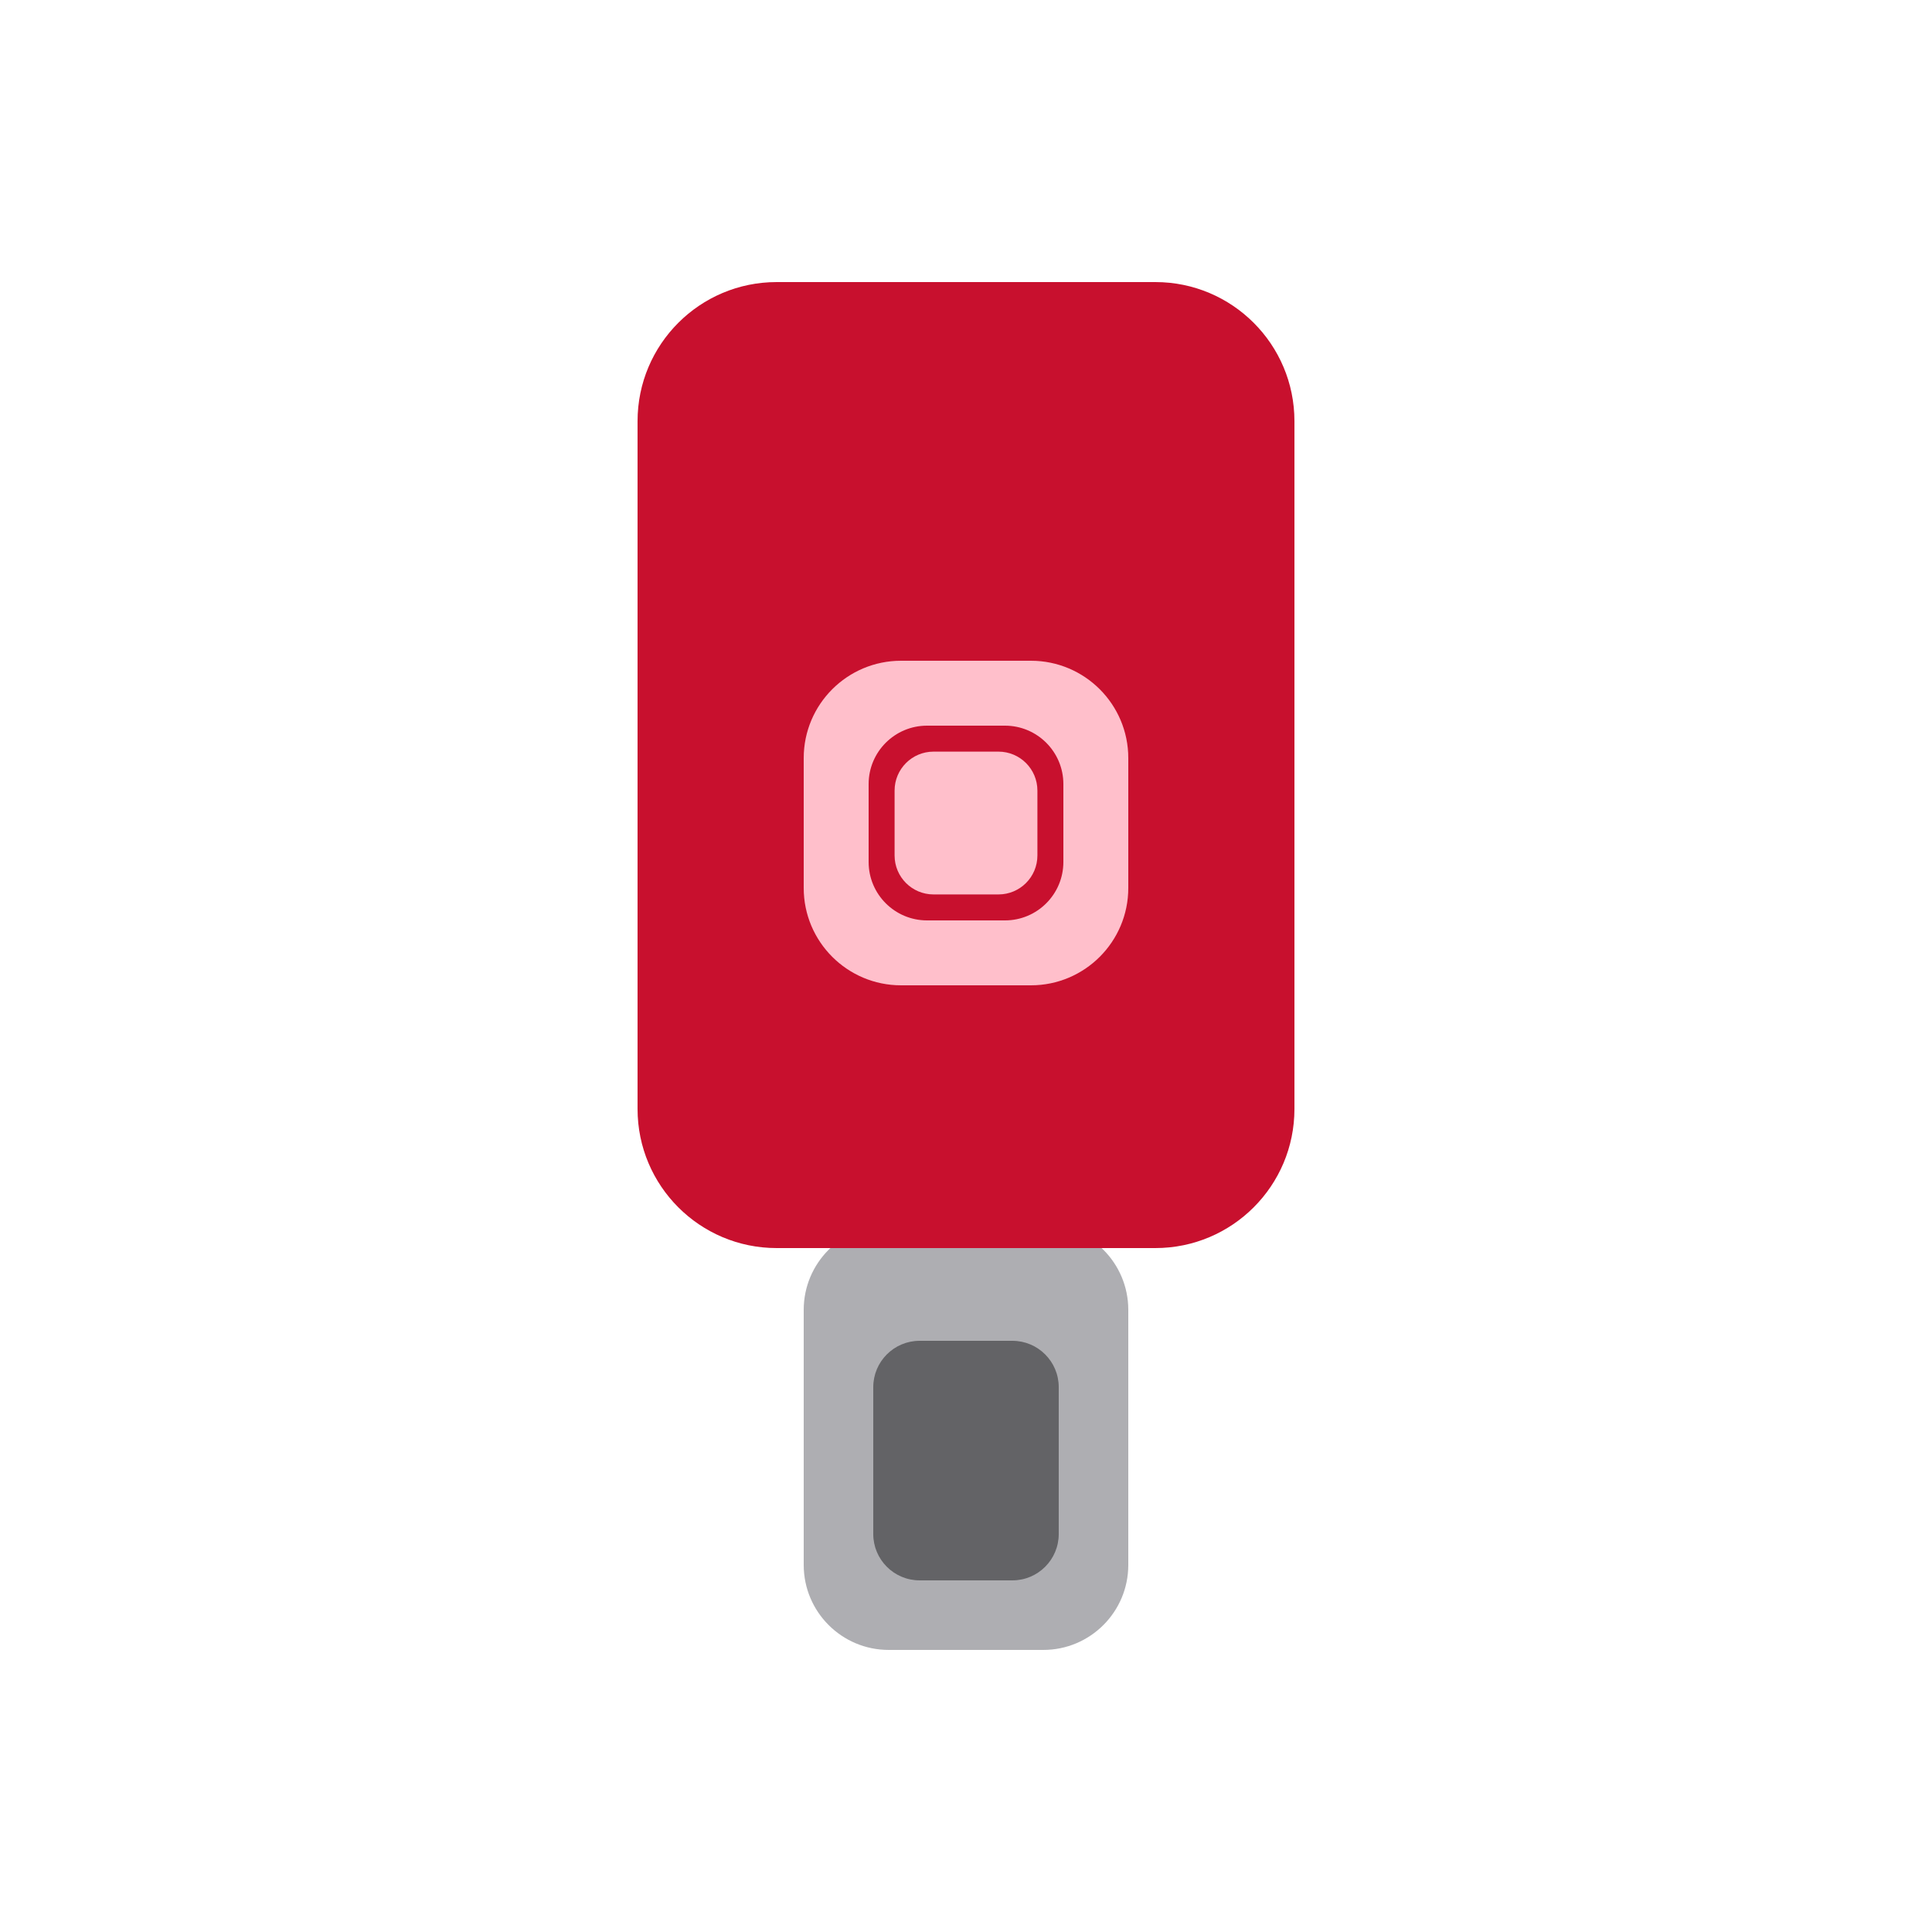
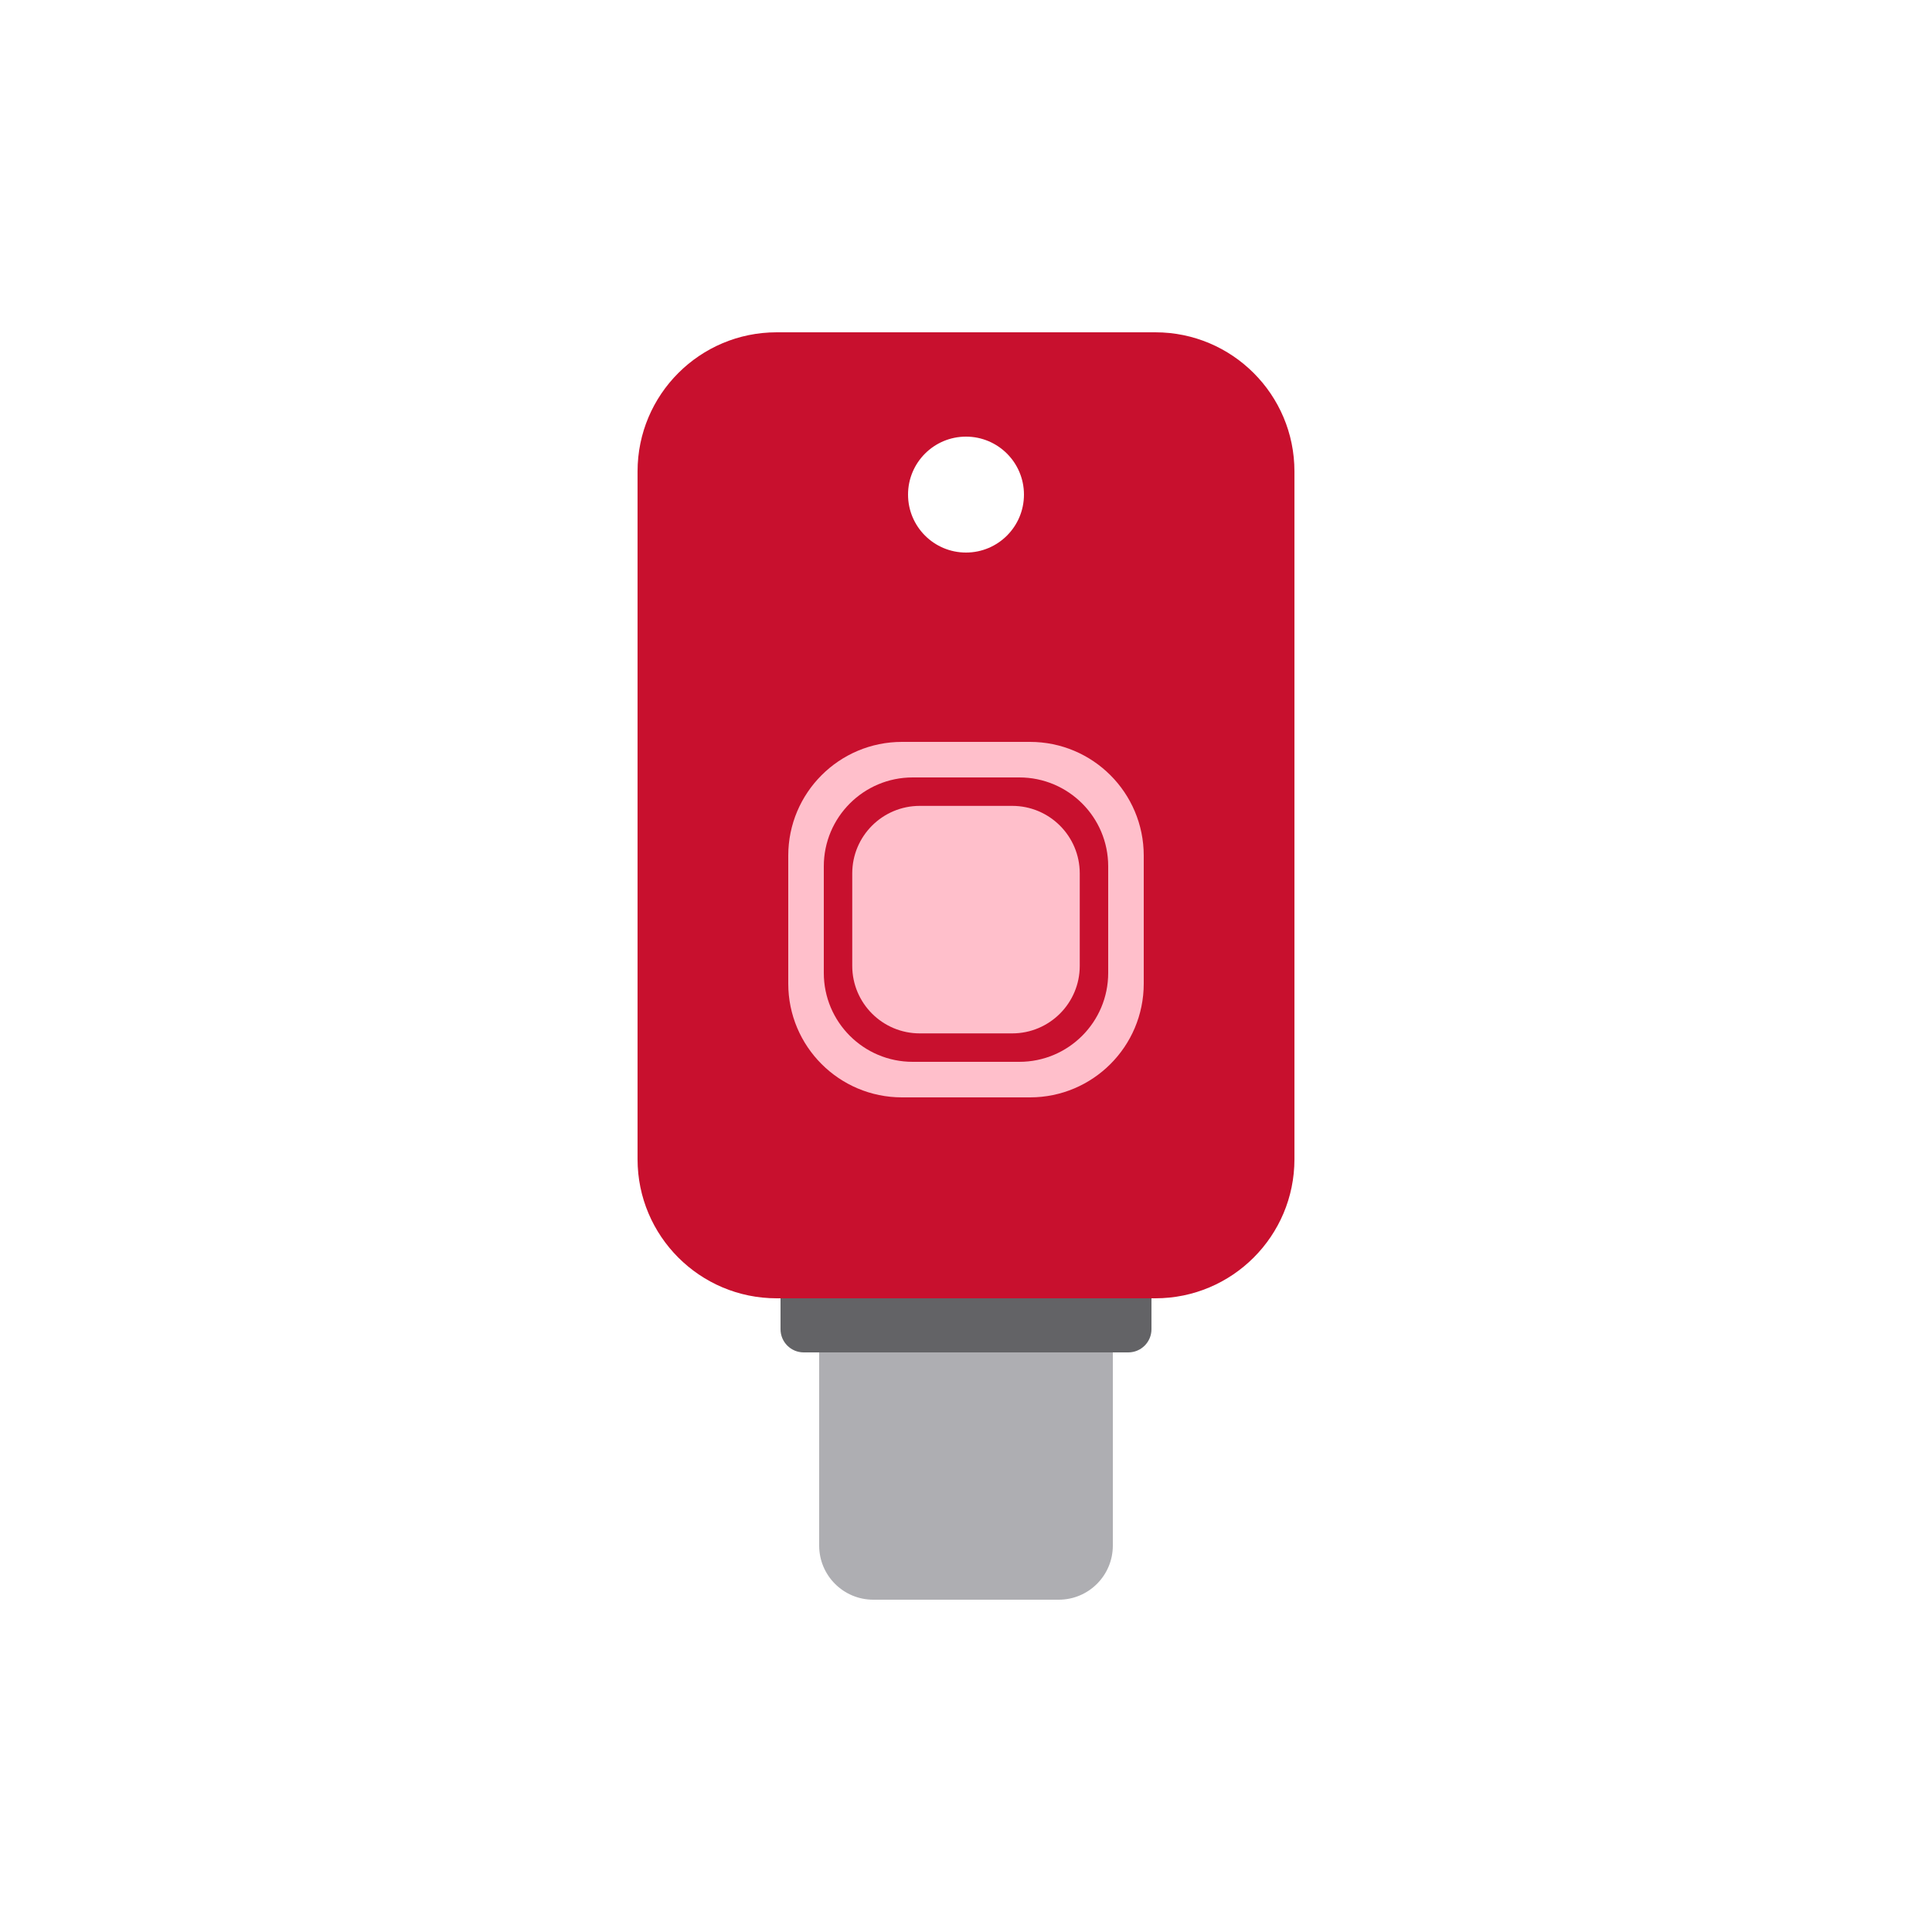
<svg xmlns="http://www.w3.org/2000/svg" width="500" height="500" viewBox="0 0 500 500">
-   <g transform="translate(250 73)">
-     <rect x="-42" y="244" width="84" height="110" rx="22" fill="#AEAEB2" />
-     <rect x="-24" y="274" width="48" height="62" rx="12" fill="#636366" />
-     <rect x="-85" y="0" width="170" height="250" rx="36" fill="#C8102E" />
-     <rect x="-42" y="98" width="84" height="84" rx="25.2" fill="#FFBFCB" />
-     <rect x="-25.2" y="114.8" width="50.4" height="50.4" rx="15.12" fill="#C8102E" />
-     <rect x="-18.48" y="121.52" width="36.96" height="36.96" rx="10.08" fill="#FFBFCB" />
+   <g transform="translate(250 86)">
+     <rect x="-38" y="244" width="76" height="84" rx="14" fill="#AEAEB2" />
+     <rect x="-48" y="244" width="96" height="20" rx="6" fill="#636366" />
+     <path fill-rule="evenodd" fill="#C8102E" d="M-49 0H49A36 36 0 0 1 85 36V214A36 36 0 0 1 49 250H-49A36 36 0 0 1 -85 214V36A36 36 0 0 1 -49 0ZM-15 42a15 15 0 1 0 30 0a15 15 0 1 0 -30 0Z" />
+     <rect x="-46" y="106" width="92" height="92" rx="29.44" fill="#FFBFCB" />
+     <rect x="-36.8" y="115.2" width="73.6" height="73.6" rx="23" fill="#C8102E" />
+     <rect x="-29.44" y="122.56" width="58.88" height="58.88" rx="17.48" fill="#FFBFCB" />
  </g>
</svg>
